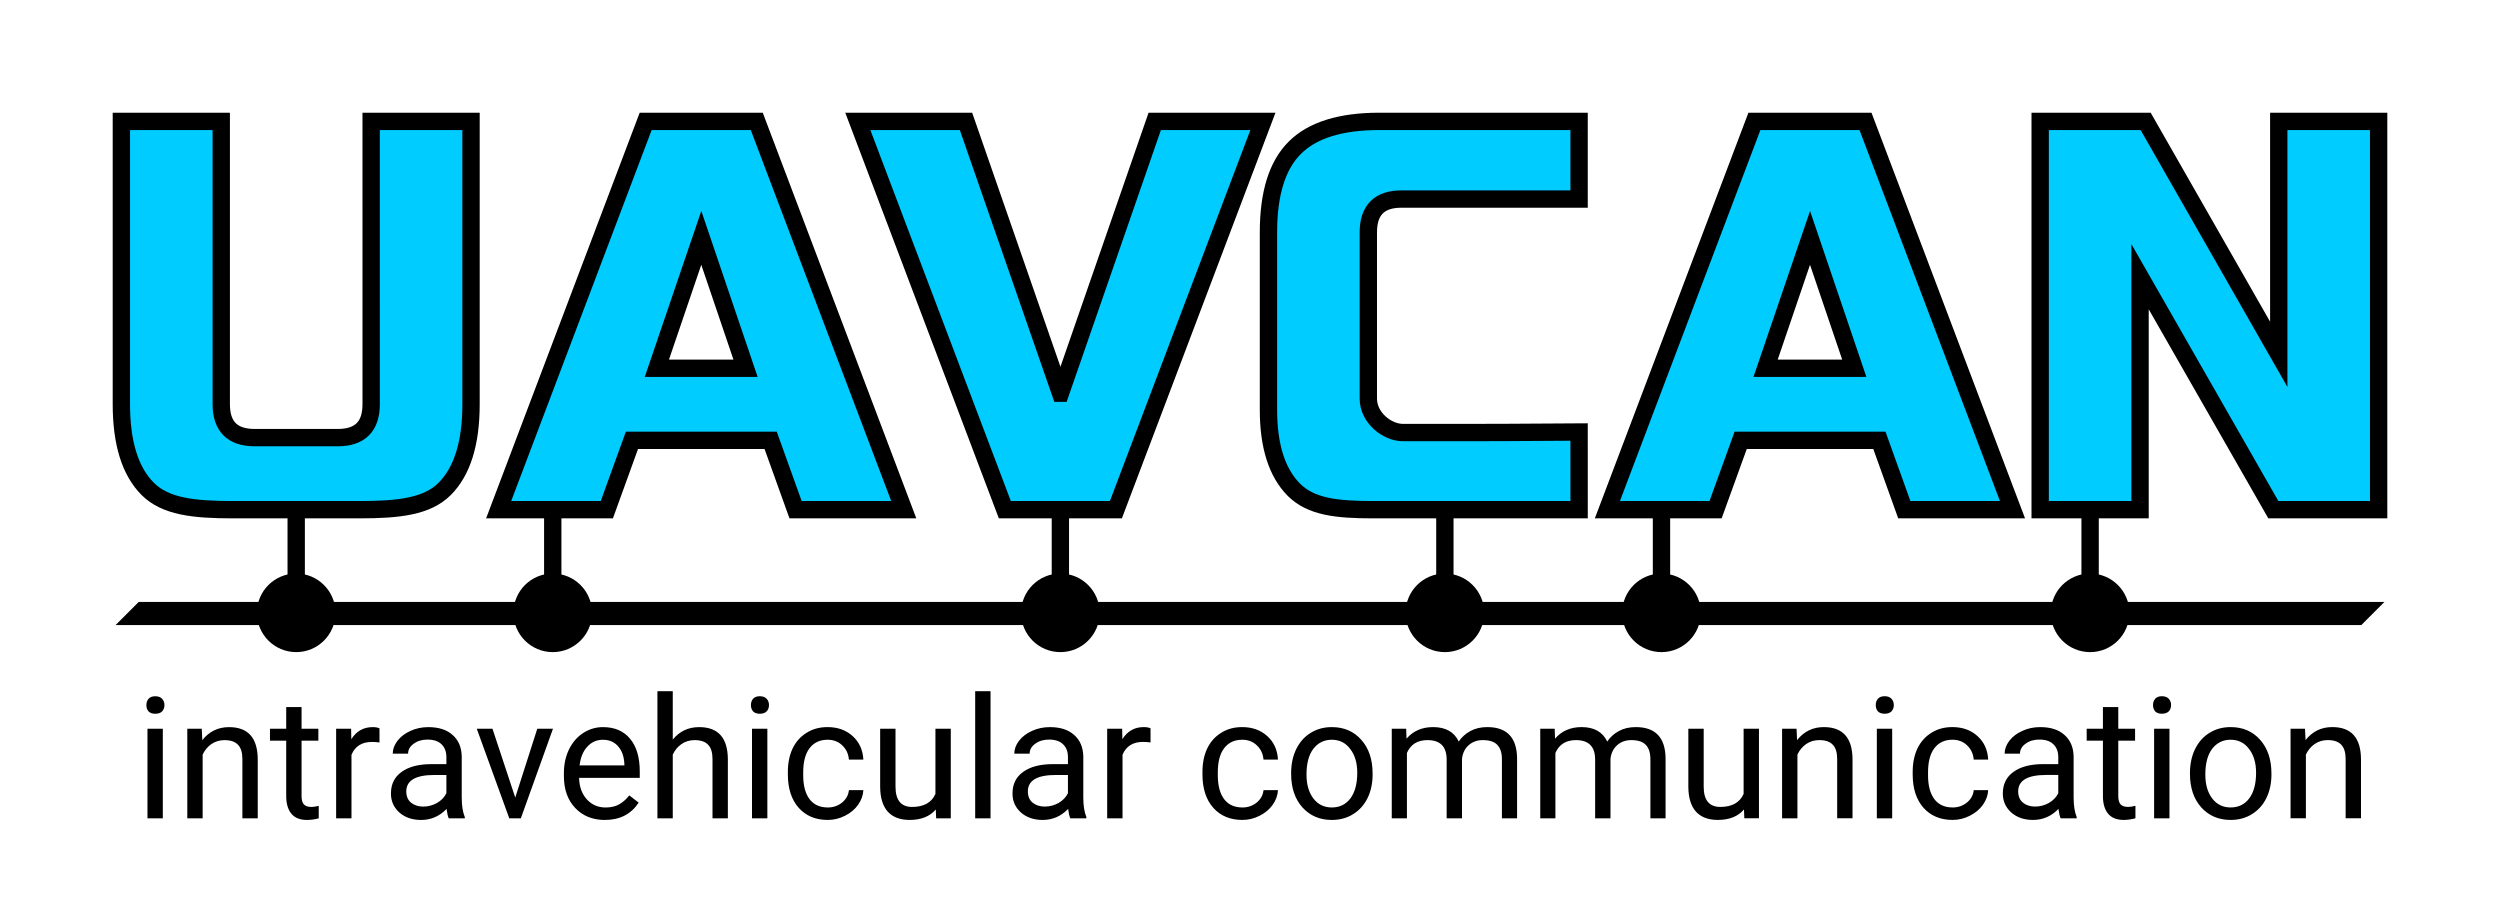
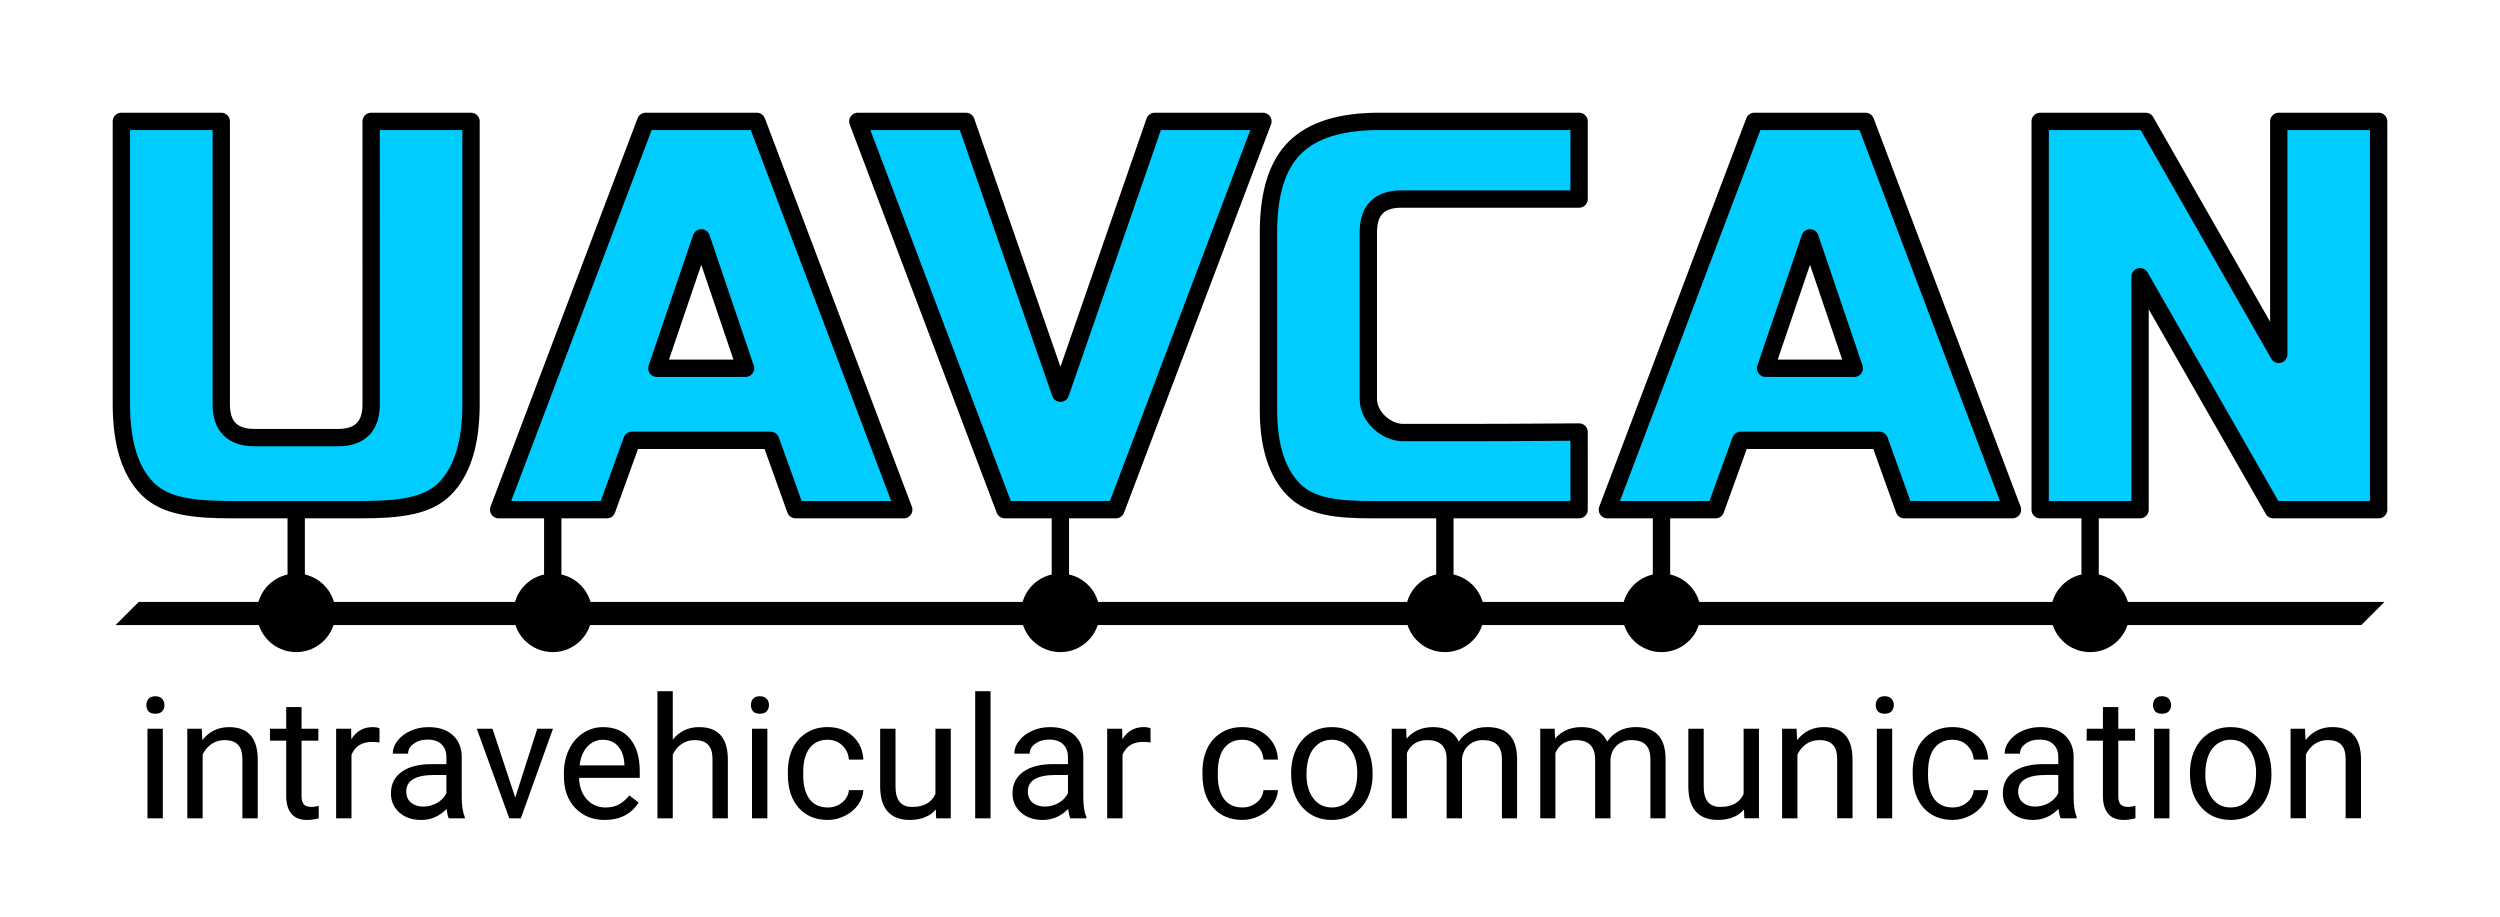
<svg xmlns="http://www.w3.org/2000/svg" version="1.1" viewBox="0 0 216.282 79.304" stroke-miterlimit="10" id="svg2" width="216.282" height="79.304" style="fill:none;stroke:none;stroke-linecap:square;stroke-miterlimit:10">
  <defs id="defs21">
    <marker orient="auto" refY="0" refX="0" id="marker4532" style="overflow:visible">
      <path id="path4534" d="m -2.5,-1 c 0,2.76 -2.24,5 -5,5 -2.76,0 -5,-2.24 -5,-5 0,-2.76 2.24,-5 5,-5 2.76,0 5,2.24 5,5 z" style="fill:#000000;fill-opacity:1;fill-rule:evenodd;stroke:#000000;stroke-width:1pt;stroke-opacity:1" transform="matrix(0.4,0,0,0.4,2.96,0.4)" />
    </marker>
    <marker orient="auto" refY="0" refX="0" id="DotM" style="overflow:visible">
      <path id="path4268" d="m -2.5,-1 c 0,2.76 -2.24,5 -5,5 -2.76,0 -5,-2.24 -5,-5 0,-2.76 2.24,-5 5,-5 2.76,0 5,2.24 5,5 z" style="fill-rule:evenodd;stroke:#000000;stroke-width:1pt;stroke-opacity:1" transform="matrix(0.4,0,0,0.4,2.96,0.4)" />
    </marker>
    <marker orient="auto" refY="0" refX="0" id="DotL" style="overflow:visible">
      <path id="path4265" d="m -2.5,-1 c 0,2.76 -2.24,5 -5,5 -2.76,0 -5,-2.24 -5,-5 0,-2.76 2.24,-5 5,-5 2.76,0 5,2.24 5,5 z" style="fill-rule:evenodd;stroke:#000000;stroke-width:1pt;stroke-opacity:1" transform="matrix(0.8,0,0,0.8,5.92,0.8)" />
    </marker>
    <marker orient="auto" refY="0" refX="0" id="marker4532-3" style="overflow:visible">
      <path id="path4534-3" d="m -2.5,-1 c 0,2.76 -2.24,5 -5,5 -2.76,0 -5,-2.24 -5,-5 0,-2.76 2.24,-5 5,-5 2.76,0 5,2.24 5,5 z" style="fill:#000000;fill-opacity:1;fill-rule:evenodd;stroke:#000000;stroke-width:1pt;stroke-opacity:1" transform="matrix(0.4,0,0,0.4,2.96,0.4)" />
    </marker>
    <marker orient="auto" refY="0" refX="0" id="marker4532-3-8" style="overflow:visible">
      <path id="path4534-3-0" d="m -2.5,-1 c 0,2.76 -2.24,5 -5,5 -2.76,0 -5,-2.24 -5,-5 0,-2.76 2.24,-5 5,-5 2.76,0 5,2.24 5,5 z" style="fill:#000000;fill-opacity:1;fill-rule:evenodd;stroke:#000000;stroke-width:1pt;stroke-opacity:1" transform="matrix(0.4,0,0,0.4,2.96,0.4)" />
    </marker>
    <marker orient="auto" refY="0" refX="0" id="marker4532-3-7" style="overflow:visible">
      <path id="path4534-3-6" d="m -2.5,-1 c 0,2.76 -2.24,5 -5,5 -2.76,0 -5,-2.24 -5,-5 0,-2.76 2.24,-5 5,-5 2.76,0 5,2.24 5,5 z" style="fill:#000000;fill-opacity:1;fill-rule:evenodd;stroke:#000000;stroke-width:1pt;stroke-opacity:1" transform="matrix(0.4,0,0,0.4,2.96,0.4)" />
    </marker>
    <marker orient="auto" refY="0" refX="0" id="marker4532-3-9" style="overflow:visible">
      <path id="path4534-3-06" d="m -2.5,-1 c 0,2.76 -2.24,5 -5,5 -2.76,0 -5,-2.24 -5,-5 0,-2.76 2.24,-5 5,-5 2.76,0 5,2.24 5,5 z" style="fill:#000000;fill-opacity:1;fill-rule:evenodd;stroke:#000000;stroke-width:1pt;stroke-opacity:1" transform="matrix(0.4,0,0,0.4,2.96,0.4)" />
    </marker>
    <marker orient="auto" refY="0" refX="0" id="marker4532-3-90" style="overflow:visible">
      <path id="path4534-3-3" d="m -2.5,-1 c 0,2.76 -2.24,5 -5,5 -2.76,0 -5,-2.24 -5,-5 0,-2.76 2.24,-5 5,-5 2.76,0 5,2.24 5,5 z" style="fill:#000000;fill-opacity:1;fill-rule:evenodd;stroke:#000000;stroke-width:1pt;stroke-opacity:1" transform="matrix(0.4,0,0,0.4,2.96,0.4)" />
    </marker>
  </defs>
  <clipPath id="p.0">
    <path d="m 0,0 294.375,0 0,100 L 0,100 0,0 Z" id="path5" style="clip-rule:nonzero" />
  </clipPath>
-   <path style="fill:#00ccff;fill-opacity:1;fill-rule:nonzero;stroke:#000000;stroke-width:1.5;stroke-miterlimit:10;stroke-dasharray:none;stroke-opacity:1" d="m 32.109,10.5 8.641,0 0,24.469 c 0,3.365 -0.76,5.807 -2.281,7.328 -1.521,1.521 -3.964,1.797 -7.328,1.797 l -11.031,0 c -3.365,0 -5.807,-0.276 -7.328,-1.797 C 11.26,40.776 10.5,38.333 10.5,34.969 l 0,-24.469 8.641,0 0,24.469 c 0,1.927 0.964,2.891 2.891,2.891 l 7.188,0 c 1.927,0 2.891,-0.964 2.891,-2.891 z" id="path4186" />
-   <path style="fill:#00ccff;fill-opacity:1;fill-rule:nonzero;stroke:#000000;stroke-width:1.5;stroke-miterlimit:10;stroke-dasharray:none;stroke-opacity:1" d="m 55.859,10.5 -12.719,33.594 9.359,0 2.172,-6 12,0 2.156,6 9.359,0 L 65.469,10.5 l -9.609,0 z m 4.812,10.078 3.828,11.281 -7.672,0 3.844,-11.281 z" id="path4184" />
-   <path style="fill:#00ccff;fill-opacity:1;fill-rule:nonzero;stroke:#000000;stroke-width:1.5;stroke-miterlimit:10;stroke-dasharray:none;stroke-opacity:1" d="M 91.744,34.016 99.9,10.5 l 9.359,0 -12.719,33.594 -9.609,0 L 74.212,10.5 l 9.359,0 8.172,23.516 z" id="path4180" />
-   <path style="fill:#00ccff;fill-opacity:1;fill-rule:nonzero;stroke:#000000;stroke-width:1.5;stroke-miterlimit:10;stroke-dasharray:none;stroke-opacity:1" d="m 136.613,44.094 -17.859,0 c -3.135,0 -5.333,-0.25 -6.813,-1.719 -1.469,-1.479 -2.203,-3.786 -2.203,-6.922 l 0,-15.359 c 0,-3.365 0.76,-5.802 2.281,-7.313 C 113.54,11.26 115.977,10.5 119.331,10.5 l 17.281,0 0,6.719 -15.359,0 c -1.917,0 -2.875,0.958 -2.875,2.875 l 0,14.398 c 0,1.632 1.606,2.93 3,2.93 8.919,0 8.224,0.001 15.234,-0.047 z" id="path4178" />
-   <path style="fill:#00ccff;fill-opacity:1;fill-rule:nonzero;stroke:#000000;stroke-width:1.5;stroke-miterlimit:10;stroke-dasharray:none;stroke-opacity:1" d="m 151.779,10.5 -12.719,33.594 9.359,0 2.172,-6 12,0 2.156,6 9.359,0 L 161.389,10.5 l -9.609,0 z m 4.812,10.078 3.828,11.281 -7.672,0 3.844,-11.281 z" id="path4176" />
-   <path style="fill:#00ccff;fill-opacity:1;fill-rule:nonzero;stroke:#000000;stroke-width:1.5;stroke-miterlimit:10;stroke-dasharray:none;stroke-opacity:1" d="m 205.782,44.094 -9.109,0 -11.531,-20.156 0,20.156 -8.641,0 0,-33.594 9.125,0 11.516,20.156 0,-20.156 8.641,0 0,33.594 z" id="path13" />
+   <path style="fill:#00ccff;fill-opacity:1;fill-rule:nonzero;stroke:#000000;stroke-width:1.5;stroke-miterlimit:10;stroke-dasharray:none;stroke-opacity:1;stroke-linejoin:round" d="m 32.109,10.5 8.641,0 0,24.469 c 0,3.365 -0.76,5.807 -2.281,7.328 -1.521,1.521 -3.964,1.797 -7.328,1.797 l -11.031,0 c -3.365,0 -5.807,-0.276 -7.328,-1.797 C 11.26,40.776 10.5,38.333 10.5,34.969 l 0,-24.469 8.641,0 0,24.469 c 0,1.927 0.964,2.891 2.891,2.891 l 7.188,0 c 1.927,0 2.891,-0.964 2.891,-2.891 z" id="path4186" />
+   <path style="fill:#00ccff;fill-opacity:1;fill-rule:nonzero;stroke:#000000;stroke-width:1.5;stroke-miterlimit:10;stroke-dasharray:none;stroke-opacity:1;stroke-linejoin:round" d="m 55.859,10.5 -12.719,33.594 9.359,0 2.172,-6 12,0 2.156,6 9.359,0 L 65.469,10.5 l -9.609,0 z m 4.812,10.078 3.828,11.281 -7.672,0 3.844,-11.281 z" id="path4184" />
+   <path style="fill:#00ccff;fill-opacity:1;fill-rule:nonzero;stroke:#000000;stroke-width:1.5;stroke-miterlimit:10;stroke-dasharray:none;stroke-opacity:1;stroke-linejoin:round" d="M 91.744,34.016 99.9,10.5 l 9.359,0 -12.719,33.594 -9.609,0 L 74.212,10.5 l 9.359,0 8.172,23.516 z" id="path4180" />
+   <path style="fill:#00ccff;fill-opacity:1;fill-rule:nonzero;stroke:#000000;stroke-width:1.5;stroke-miterlimit:10;stroke-dasharray:none;stroke-opacity:1;stroke-linejoin:round" d="m 136.613,44.094 -17.859,0 c -3.135,0 -5.333,-0.25 -6.813,-1.719 -1.469,-1.479 -2.203,-3.786 -2.203,-6.922 l 0,-15.359 c 0,-3.365 0.76,-5.802 2.281,-7.313 C 113.54,11.26 115.977,10.5 119.331,10.5 l 17.281,0 0,6.719 -15.359,0 c -1.917,0 -2.875,0.958 -2.875,2.875 l 0,14.398 c 0,1.632 1.606,2.93 3,2.93 8.919,0 8.224,0.001 15.234,-0.047 z" id="path4178" />
+   <path style="fill:#00ccff;fill-opacity:1;fill-rule:nonzero;stroke:#000000;stroke-width:1.5;stroke-miterlimit:10;stroke-dasharray:none;stroke-opacity:1;stroke-linejoin:round" d="m 151.779,10.5 -12.719,33.594 9.359,0 2.172,-6 12,0 2.156,6 9.359,0 L 161.389,10.5 l -9.609,0 z m 4.812,10.078 3.828,11.281 -7.672,0 3.844,-11.281 z" id="path4176" />
+   <path style="fill:#00ccff;fill-opacity:1;fill-rule:nonzero;stroke:#000000;stroke-width:1.5;stroke-miterlimit:10;stroke-dasharray:none;stroke-opacity:1;stroke-linejoin:round" d="m 205.782,44.094 -9.109,0 -11.531,-20.156 0,20.156 -8.641,0 0,-33.594 9.125,0 11.516,20.156 0,-20.156 8.641,0 0,33.594 z" id="path13" />
  <path style="fill:#000000;fill-rule:nonzero" id="path17" d="m 14.086,70.797 -1.328,0 0,-7.75 1.328,0 0,7.75 z m -1.422,-9.797 q 0,-0.328 0.188,-0.547 0.203,-0.219 0.578,-0.219 0.391,0 0.594,0.219 0.203,0.219 0.203,0.547 0,0.328 -0.203,0.547 -0.203,0.203 -0.594,0.203 -0.375,0 -0.578,-0.203 -0.188,-0.219 -0.188,-0.547 z m 4.791,2.047 0.047,0.984 q 0.891,-1.125 2.312,-1.125 2.469,0 2.484,2.781 l 0,5.109 -1.328,0 0,-5.125 q 0,-0.844 -0.375,-1.234 -0.375,-0.406 -1.172,-0.406 -0.641,0 -1.141,0.344 -0.484,0.344 -0.75,0.906 l 0,5.516 -1.328,0 0,-7.75 1.25,0 z m 8.634,-1.875 0,1.875 1.453,0 0,1.031 -1.453,0 0,4.797 q 0,0.469 0.188,0.703 0.203,0.234 0.672,0.234 0.219,0 0.625,-0.094 l 0,1.078 q -0.531,0.141 -1.016,0.141 -0.891,0 -1.344,-0.531 -0.453,-0.547 -0.453,-1.531 l 0,-4.797 -1.406,0 0,-1.031 1.406,0 0,-1.875 1.328,0 z m 6.741,3.062 q -0.312,-0.047 -0.656,-0.047 -1.297,0 -1.766,1.109 l 0,5.5 -1.328,0 0,-7.75 1.297,0 0.016,0.906 q 0.656,-1.047 1.844,-1.047 0.391,0 0.594,0.109 l 0,1.219 z m 5.991,6.562 q -0.109,-0.234 -0.188,-0.812 -0.922,0.953 -2.203,0.953 -1.141,0 -1.875,-0.641 -0.734,-0.656 -0.734,-1.641 0,-1.219 0.922,-1.875 0.922,-0.672 2.578,-0.672 l 1.297,0 0,-0.609 q 0,-0.703 -0.422,-1.109 -0.406,-0.406 -1.219,-0.406 -0.703,0 -1.188,0.359 -0.484,0.344 -0.484,0.859 l -1.328,0 q 0,-0.578 0.406,-1.109 0.422,-0.547 1.125,-0.859 0.703,-0.328 1.547,-0.328 1.344,0 2.094,0.672 0.766,0.672 0.797,1.844 l 0,3.562 q 0,1.062 0.266,1.703 l 0,0.109 -1.391,0 z m -2.203,-1.016 q 0.625,0 1.188,-0.312 0.562,-0.328 0.812,-0.844 l 0,-1.578 -1.047,0 q -2.422,0 -2.422,1.422 0,0.625 0.406,0.969 0.422,0.344 1.062,0.344 z m 7.957,-0.781 1.906,-5.953 1.359,0 -2.781,7.75 -1,0 -2.812,-7.75 1.359,0 1.969,5.953 z m 7.755,1.938 q -1.578,0 -2.562,-1.031 -0.984,-1.031 -0.984,-2.766 l 0,-0.25 q 0,-1.141 0.438,-2.047 0.438,-0.906 1.219,-1.422 0.797,-0.516 1.719,-0.516 1.516,0 2.344,1 0.844,1 0.844,2.844 l 0,0.547 -5.25,0 q 0.031,1.156 0.672,1.859 0.641,0.703 1.625,0.703 0.703,0 1.188,-0.281 0.5,-0.297 0.859,-0.766 l 0.812,0.625 q -0.984,1.5 -2.922,1.5 z m -0.172,-6.938 q -0.797,0 -1.344,0.594 -0.547,0.578 -0.672,1.625 l 3.875,0 0,-0.109 q -0.047,-1 -0.547,-1.547 -0.484,-0.562 -1.312,-0.562 z m 6.046,-0.016 q 0.875,-1.078 2.281,-1.078 2.469,0 2.484,2.781 l 0,5.109 -1.328,0 0,-5.125 q 0,-0.844 -0.375,-1.234 -0.375,-0.406 -1.172,-0.406 -0.641,0 -1.141,0.344 -0.484,0.344 -0.75,0.906 l 0,5.516 -1.328,0 0,-11 1.328,0 0,4.188 z m 8.182,6.812 -1.328,0 0,-7.75 1.328,0 0,7.75 z m -1.422,-9.797 q 0,-0.328 0.188,-0.547 0.203,-0.219 0.578,-0.219 0.391,0 0.594,0.219 0.203,0.219 0.203,0.547 0,0.328 -0.203,0.547 -0.203,0.203 -0.594,0.203 -0.375,0 -0.578,-0.203 -0.188,-0.219 -0.188,-0.547 z m 6.65,8.859 q 0.703,0 1.234,-0.422 0.531,-0.438 0.594,-1.078 l 1.25,0 q -0.031,0.656 -0.453,1.266 -0.422,0.594 -1.141,0.953 -0.703,0.359 -1.484,0.359 -1.578,0 -2.516,-1.047 -0.938,-1.062 -0.938,-2.891 l 0,-0.219 q 0,-1.141 0.406,-2.016 0.422,-0.875 1.203,-1.359 0.781,-0.5 1.828,-0.5 1.312,0 2.172,0.781 0.859,0.781 0.922,2.031 l -1.25,0 q -0.062,-0.75 -0.578,-1.234 -0.5,-0.484 -1.266,-0.484 -1,0 -1.562,0.734 -0.547,0.719 -0.547,2.094 l 0,0.25 q 0,1.328 0.547,2.062 0.547,0.719 1.578,0.719 z m 9.344,0.172 q -0.766,0.906 -2.266,0.906 -1.234,0 -1.891,-0.719 -0.641,-0.719 -0.656,-2.125 l 0,-5.047 1.328,0 0,5.016 q 0,1.75 1.438,1.75 1.516,0 2.016,-1.125 l 0,-5.641 1.328,0 0,7.75 -1.266,0 -0.031,-0.766 z m 4.736,0.766 -1.328,0 0,-11 1.328,0 0,11 z m 6.9,0 q -0.109,-0.234 -0.188,-0.812 -0.922,0.953 -2.203,0.953 -1.141,0 -1.875,-0.641 -0.734,-0.656 -0.734,-1.641 0,-1.219 0.922,-1.875 0.922,-0.672 2.578,-0.672 l 1.297,0 0,-0.609 q 0,-0.703 -0.422,-1.109 -0.406,-0.406 -1.219,-0.406 -0.703,0 -1.188,0.359 -0.484,0.344 -0.484,0.859 l -1.328,0 q 0,-0.578 0.406,-1.109 0.422,-0.547 1.125,-0.859 0.703,-0.328 1.547,-0.328 1.344,0 2.094,0.672 0.766,0.672 0.797,1.844 l 0,3.562 q 0,1.062 0.266,1.703 l 0,0.109 -1.391,0 z m -2.203,-1.016 q 0.625,0 1.188,-0.312 0.562,-0.328 0.812,-0.844 l 0,-1.578 -1.047,0 q -2.422,0 -2.422,1.422 0,0.625 0.406,0.969 0.422,0.344 1.062,0.344 z m 9.144,-5.547 q -0.312,-0.047 -0.656,-0.047 -1.297,0 -1.766,1.109 l 0,5.5 -1.328,0 0,-7.75 1.297,0 0.016,0.906 q 0.656,-1.047 1.844,-1.047 0.391,0 0.594,0.109 l 0,1.219 z m 7.947,5.625 q 0.703,0 1.234,-0.422 0.531,-0.438 0.594,-1.078 l 1.25,0 q -0.031,0.656 -0.453,1.266 -0.422,0.594 -1.141,0.953 -0.703,0.359 -1.484,0.359 -1.578,0 -2.516,-1.047 -0.938,-1.062 -0.938,-2.891 l 0,-0.219 q 0,-1.141 0.406,-2.016 0.422,-0.875 1.203,-1.359 0.781,-0.5 1.828,-0.5 1.312,0 2.172,0.781 0.859,0.781 0.922,2.031 l -1.25,0 q -0.062,-0.75 -0.578,-1.234 -0.5,-0.484 -1.266,-0.484 -1,0 -1.562,0.734 -0.547,0.719 -0.547,2.094 l 0,0.25 q 0,1.328 0.547,2.062 0.547,0.719 1.578,0.719 z m 4.219,-3 q 0,-1.141 0.438,-2.047 0.453,-0.922 1.25,-1.406 0.797,-0.5 1.828,-0.5 1.578,0 2.547,1.094 0.984,1.094 0.984,2.922 l 0,0.094 q 0,1.125 -0.438,2.031 -0.438,0.891 -1.25,1.391 -0.797,0.5 -1.844,0.5 -1.562,0 -2.547,-1.094 -0.969,-1.094 -0.969,-2.891 l 0,-0.094 z m 1.328,0.156 q 0,1.281 0.594,2.062 0.594,0.781 1.594,0.781 1.016,0 1.609,-0.781 0.594,-0.797 0.594,-2.219 0,-1.281 -0.609,-2.062 -0.594,-0.797 -1.594,-0.797 -0.984,0 -1.594,0.781 -0.594,0.781 -0.594,2.234 z m 8.624,-3.969 0.031,0.859 q 0.859,-1 2.297,-1 1.625,0 2.219,1.25 0.375,-0.562 1,-0.906 0.625,-0.344 1.469,-0.344 2.547,0 2.578,2.703 l 0,5.188 -1.312,0 0,-5.109 q 0,-0.828 -0.391,-1.234 -0.375,-0.422 -1.266,-0.422 -0.734,0 -1.234,0.453 -0.484,0.438 -0.562,1.172 l 0,5.141 -1.328,0 0,-5.078 q 0,-1.688 -1.656,-1.688 -1.297,0 -1.781,1.109 l 0,5.656 -1.312,0 0,-7.75 1.25,0 z m 12.846,0 0.031,0.859 q 0.859,-1 2.297,-1 1.625,0 2.219,1.25 0.375,-0.562 1,-0.906 0.625,-0.344 1.469,-0.344 2.547,0 2.578,2.703 l 0,5.188 -1.312,0 0,-5.109 q 0,-0.828 -0.391,-1.234 -0.375,-0.422 -1.266,-0.422 -0.734,0 -1.234,0.453 -0.484,0.438 -0.562,1.172 l 0,5.141 -1.328,0 0,-5.078 q 0,-1.688 -1.656,-1.688 -1.297,0 -1.781,1.109 l 0,5.656 -1.312,0 0,-7.75 1.25,0 z m 16.377,6.984 q -0.766,0.906 -2.266,0.906 -1.234,0 -1.891,-0.719 -0.641,-0.719 -0.656,-2.125 l 0,-5.047 1.328,0 0,5.016 q 0,1.75 1.438,1.75 1.516,0 2.016,-1.125 l 0,-5.641 1.328,0 0,7.75 -1.266,0 -0.031,-0.766 z m 4.548,-6.984 0.047,0.984 q 0.891,-1.125 2.312,-1.125 2.469,0 2.484,2.781 l 0,5.109 -1.328,0 0,-5.125 q 0,-0.844 -0.375,-1.234 -0.375,-0.406 -1.172,-0.406 -0.641,0 -1.141,0.344 -0.484,0.344 -0.75,0.906 l 0,5.516 -1.328,0 0,-7.75 1.25,0 z m 8.274,7.75 -1.328,0 0,-7.75 1.328,0 0,7.75 z m -1.422,-9.797 q 0,-0.328 0.188,-0.547 0.203,-0.219 0.578,-0.219 0.391,0 0.594,0.219 0.203,0.219 0.203,0.547 0,0.328 -0.203,0.547 -0.203,0.203 -0.594,0.203 -0.375,0 -0.578,-0.203 -0.188,-0.219 -0.188,-0.547 z m 6.65,8.859 q 0.703,0 1.234,-0.422 0.531,-0.438 0.594,-1.078 l 1.25,0 q -0.031,0.656 -0.453,1.266 -0.422,0.594 -1.141,0.953 -0.703,0.359 -1.484,0.359 -1.578,0 -2.516,-1.047 -0.938,-1.062 -0.938,-2.891 l 0,-0.219 q 0,-1.141 0.406,-2.016 0.422,-0.875 1.203,-1.359 0.781,-0.5 1.828,-0.5 1.312,0 2.172,0.781 0.859,0.781 0.922,2.031 l -1.25,0 q -0.062,-0.75 -0.578,-1.234 -0.5,-0.484 -1.266,-0.484 -1,0 -1.562,0.734 -0.547,0.719 -0.547,2.094 l 0,0.25 q 0,1.328 0.547,2.062 0.547,0.719 1.578,0.719 z m 9.344,0.938 q -0.109,-0.234 -0.188,-0.812 -0.922,0.953 -2.203,0.953 -1.141,0 -1.875,-0.641 -0.734,-0.656 -0.734,-1.641 0,-1.219 0.922,-1.875 0.922,-0.672 2.578,-0.672 l 1.297,0 0,-0.609 q 0,-0.703 -0.422,-1.109 -0.406,-0.406 -1.219,-0.406 -0.703,0 -1.188,0.359 -0.484,0.344 -0.484,0.859 l -1.328,0 q 0,-0.578 0.406,-1.109 0.422,-0.547 1.125,-0.859 0.703,-0.328 1.547,-0.328 1.344,0 2.094,0.672 0.766,0.672 0.797,1.844 l 0,3.562 q 0,1.062 0.266,1.703 l 0,0.109 -1.391,0 z m -2.203,-1.016 q 0.625,0 1.188,-0.312 0.562,-0.328 0.812,-0.844 l 0,-1.578 -1.047,0 q -2.422,0 -2.422,1.422 0,0.625 0.406,0.969 0.422,0.344 1.062,0.344 z m 7.191,-8.609 0,1.875 1.453,0 0,1.031 -1.453,0 0,4.797 q 0,0.469 0.188,0.703 0.203,0.234 0.672,0.234 0.219,0 0.625,-0.094 l 0,1.078 q -0.531,0.141 -1.016,0.141 -0.891,0 -1.344,-0.531 -0.453,-0.547 -0.453,-1.531 l 0,-4.797 -1.406,0 0,-1.031 1.406,0 0,-1.875 1.328,0 z m 4.428,9.625 -1.328,0 0,-7.75 1.328,0 0,7.75 z m -1.422,-9.797 q 0,-0.328 0.188,-0.547 0.203,-0.219 0.578,-0.219 0.391,0 0.594,0.219 0.203,0.219 0.203,0.547 0,0.328 -0.203,0.547 -0.203,0.203 -0.594,0.203 -0.375,0 -0.578,-0.203 -0.188,-0.219 -0.188,-0.547 z m 3.197,5.859 q 0,-1.141 0.438,-2.047 0.453,-0.922 1.25,-1.406 0.797,-0.5 1.828,-0.5 1.578,0 2.547,1.094 0.984,1.094 0.984,2.922 l 0,0.094 q 0,1.125 -0.438,2.031 -0.438,0.891 -1.25,1.391 -0.797,0.5 -1.844,0.5 -1.562,0 -2.547,-1.094 -0.969,-1.094 -0.969,-2.891 l 0,-0.094 z m 1.328,0.156 q 0,1.281 0.594,2.062 0.594,0.781 1.594,0.781 1.016,0 1.609,-0.781 0.594,-0.797 0.594,-2.219 0,-1.281 -0.609,-2.062 -0.594,-0.797 -1.594,-0.797 -0.984,0 -1.594,0.781 -0.594,0.781 -0.594,2.234 z m 8.624,-3.969 0.047,0.984 q 0.891,-1.125 2.312,-1.125 2.469,0 2.484,2.781 l 0,5.109 -1.328,0 0,-5.125 q 0,-0.844 -0.375,-1.234 -0.375,-0.406 -1.172,-0.406 -0.641,0 -1.141,0.344 -0.484,0.344 -0.75,0.906 l 0,5.516 -1.328,0 0,-7.75 1.25,0 z" />
  <path style="fill:#000000;fill-opacity:1;fill-rule:evenodd;stroke:none;stroke-width:0;stroke-linecap:butt;stroke-linejoin:miter;stroke-miterlimit:10;stroke-dasharray:none;stroke-opacity:1" d="m 10,54.077 2,-2 194.282,0 -2,2 -194.282,0 z" id="path4514" />
  <path style="fill:#000000;fill-opacity:1;fill-rule:evenodd;stroke:#000000;stroke-width:1.5;stroke-linecap:butt;stroke-linejoin:miter;stroke-opacity:1;marker-end:url(#marker4532);stroke-miterlimit:10;stroke-dasharray:none" d="m 25.625,44.094 0,8.983" id="path4518" />
  <path style="fill:#000000;fill-opacity:1;fill-rule:evenodd;stroke:#000000;stroke-width:1.5;stroke-linecap:butt;stroke-linejoin:miter;stroke-miterlimit:10;stroke-opacity:1;marker-end:url(#marker4532-3);stroke-dasharray:none" d="m 47.82,44.094 0,8.983" id="path4518-3" />
  <path style="fill:#000000;fill-opacity:1;fill-rule:evenodd;stroke:#000000;stroke-width:1.5;stroke-linecap:butt;stroke-linejoin:miter;stroke-miterlimit:10;stroke-opacity:1;marker-end:url(#marker4532-3-8);stroke-dasharray:none" d="m 91.736,44.094 0,8.983" id="path4518-3-4" />
  <path style="fill:#000000;fill-opacity:1;fill-rule:evenodd;stroke:#000000;stroke-width:1.5;stroke-linecap:butt;stroke-linejoin:miter;stroke-miterlimit:10;stroke-opacity:1;marker-end:url(#marker4532-3-7);stroke-dasharray:none" d="m 125,44.094 0,8.983" id="path4518-3-8" />
  <path style="fill:#000000;fill-opacity:1;fill-rule:evenodd;stroke:#000000;stroke-width:1.5;stroke-linecap:butt;stroke-linejoin:miter;stroke-miterlimit:10;stroke-opacity:1;marker-end:url(#marker4532-3-9);stroke-dasharray:none" d="m 143.74,44.094 0,8.983" id="path4518-3-87" />
  <path style="fill:#000000;fill-opacity:1;fill-rule:evenodd;stroke:#000000;stroke-width:1.5;stroke-linecap:butt;stroke-linejoin:miter;stroke-miterlimit:10;stroke-opacity:1;marker-end:url(#marker4532-3-90);stroke-dasharray:none" d="m 180.821,44.094 0,8.983" id="path4518-3-3" />
</svg>
